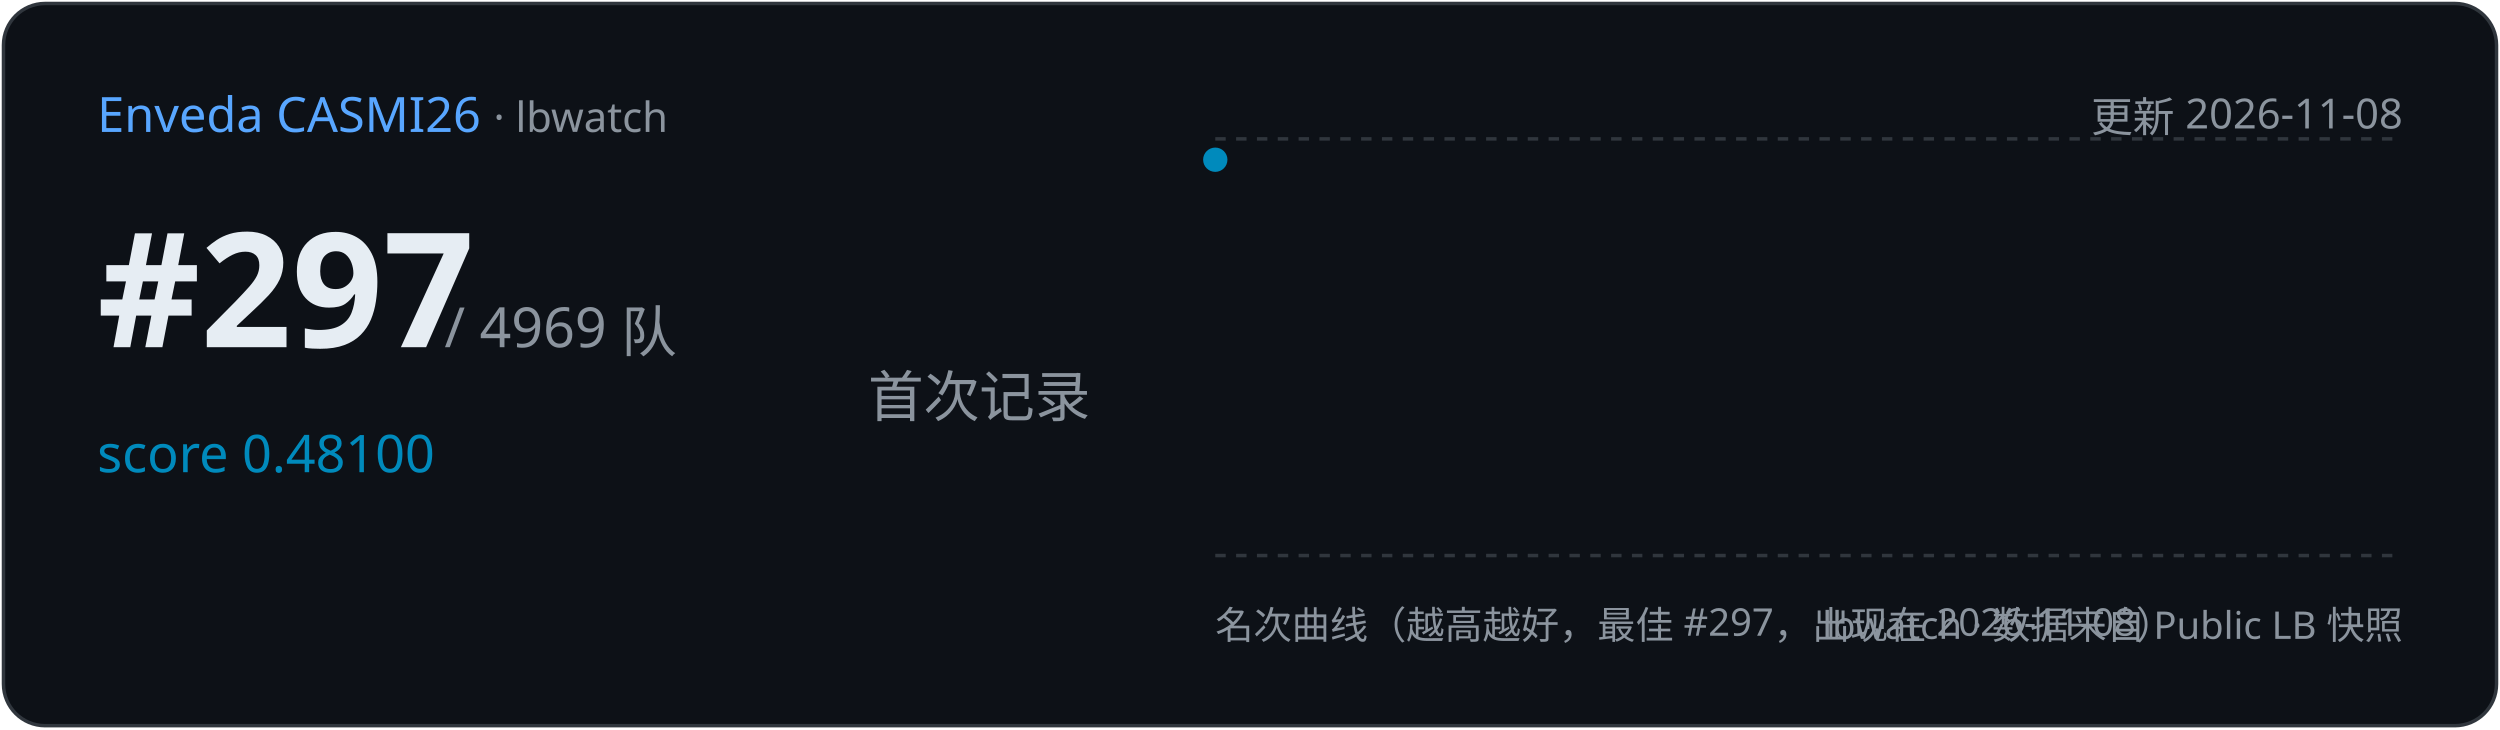
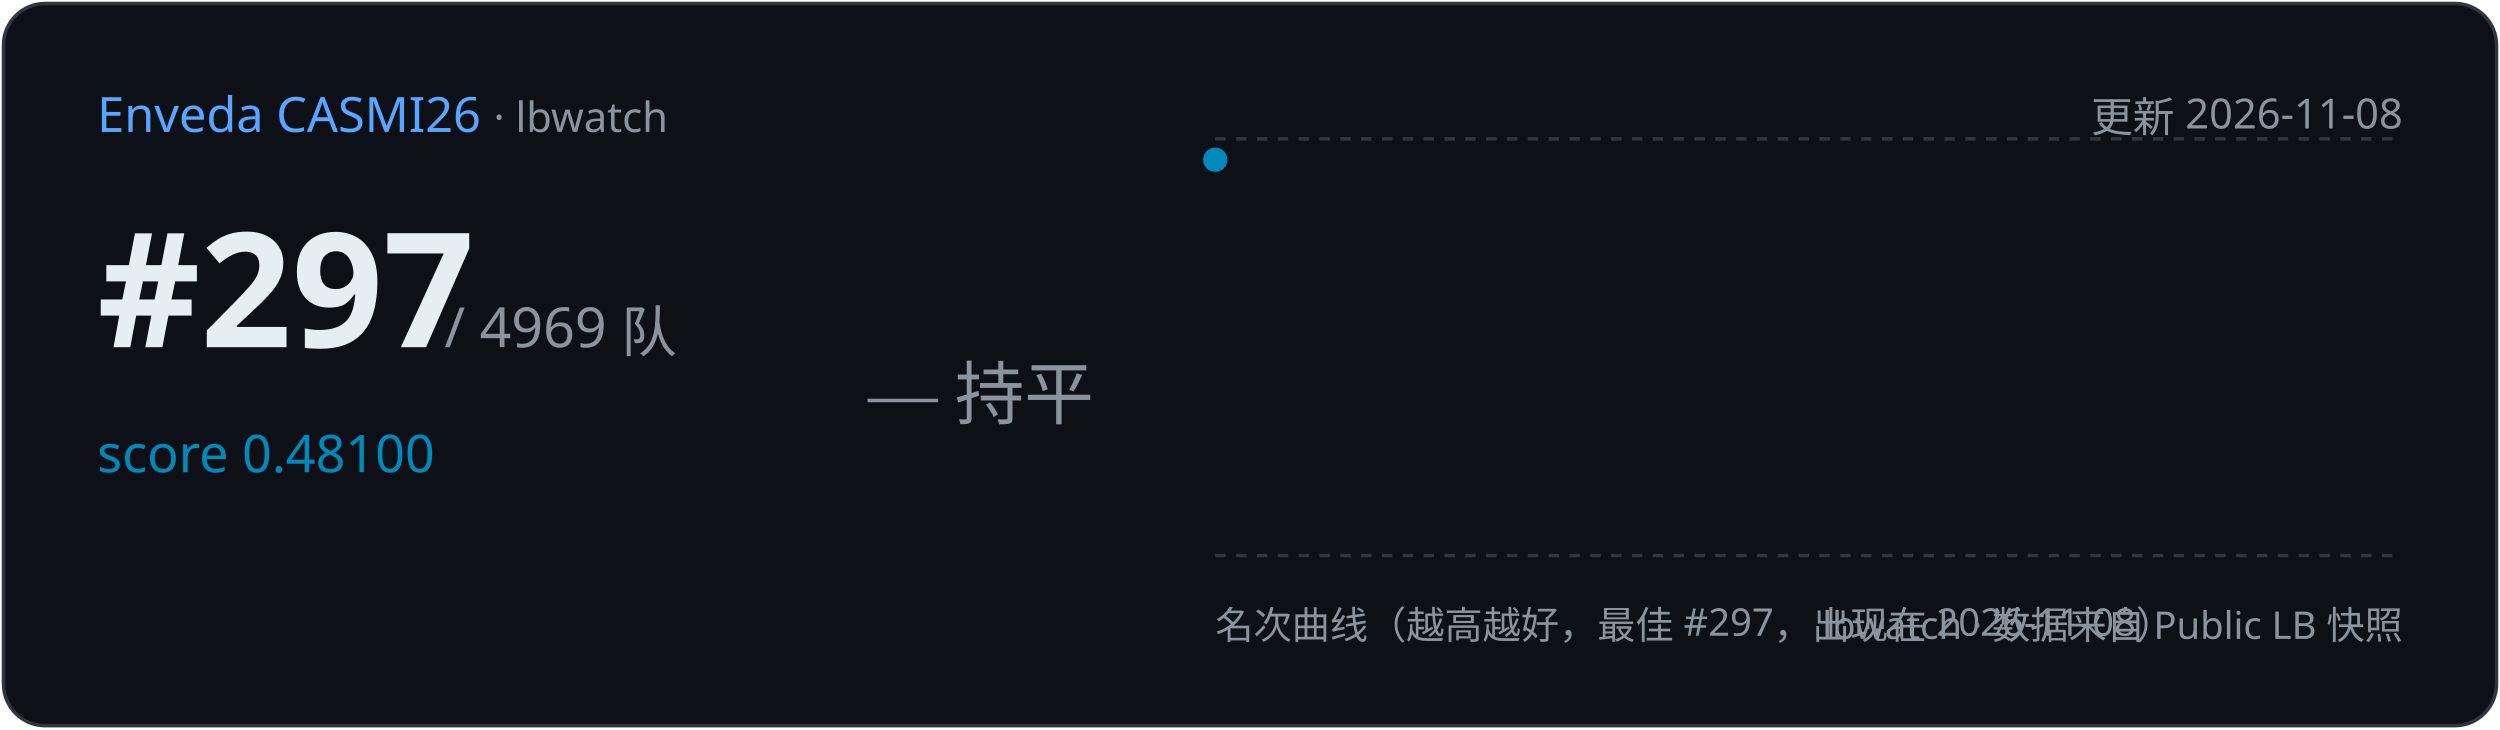
<svg xmlns="http://www.w3.org/2000/svg" width="720" height="210" viewBox="0 0 720 210">
  <rect x="1" y="1" width="718" height="208" rx="12" fill="#0d1117" stroke="#30363d" />
  <text x="28" y="38" font-family="Segoe UI,sans-serif" font-size="14" fill="#58a6ff">Enveda CASMI26
    <tspan fill="#8b949e" font-size="12"> · lbwatch</tspan>
  </text>
  <text x="692" y="38" text-anchor="end" font-family="Segoe UI,sans-serif" font-size="12" fill="#8b949e">更新 2026-11-08</text>
  <text x="28" y="100" font-family="Segoe UI,sans-serif" font-size="46" font-weight="700" fill="#e6edf3">#297</text>
  <text x="128" y="100" font-family="Segoe UI,sans-serif" font-size="16" fill="#8b949e">/ 4969 队</text>
  <text x="28" y="136" font-family="Segoe UI,sans-serif" font-size="15" fill="#008ABC">score 0.48100</text>
-   <text x="250" y="120" font-size="16" fill="#8b949e">首次记录</text>
+   <text x="250" y="120" font-size="20" fill="#8b949e">— 持平</text>
  <line x1="350" y1="40" x2="692" y2="40" stroke="#30363d" stroke-dasharray="3 3" />
  <line x1="350" y1="160" x2="692" y2="160" stroke="#30363d" stroke-dasharray="3 3" />
  <polyline points="350.0,46.0" fill="none" stroke="#008ABC" stroke-width="2" />
  <circle cx="350.0" cy="46.0" r="3.5" fill="#008ABC" />
  <text x="350" y="184" font-family="Segoe UI,sans-serif" font-size="11" fill="#8b949e">名次曲线（越高越好，最佳 #297，出现在 2026-11-08）</text>
  <text x="692" y="184" text-anchor="end" font-family="Segoe UI,sans-serif" font-size="11" fill="#8b949e">lbwatch · 数据来自 Public LB 快照</text>
</svg>
